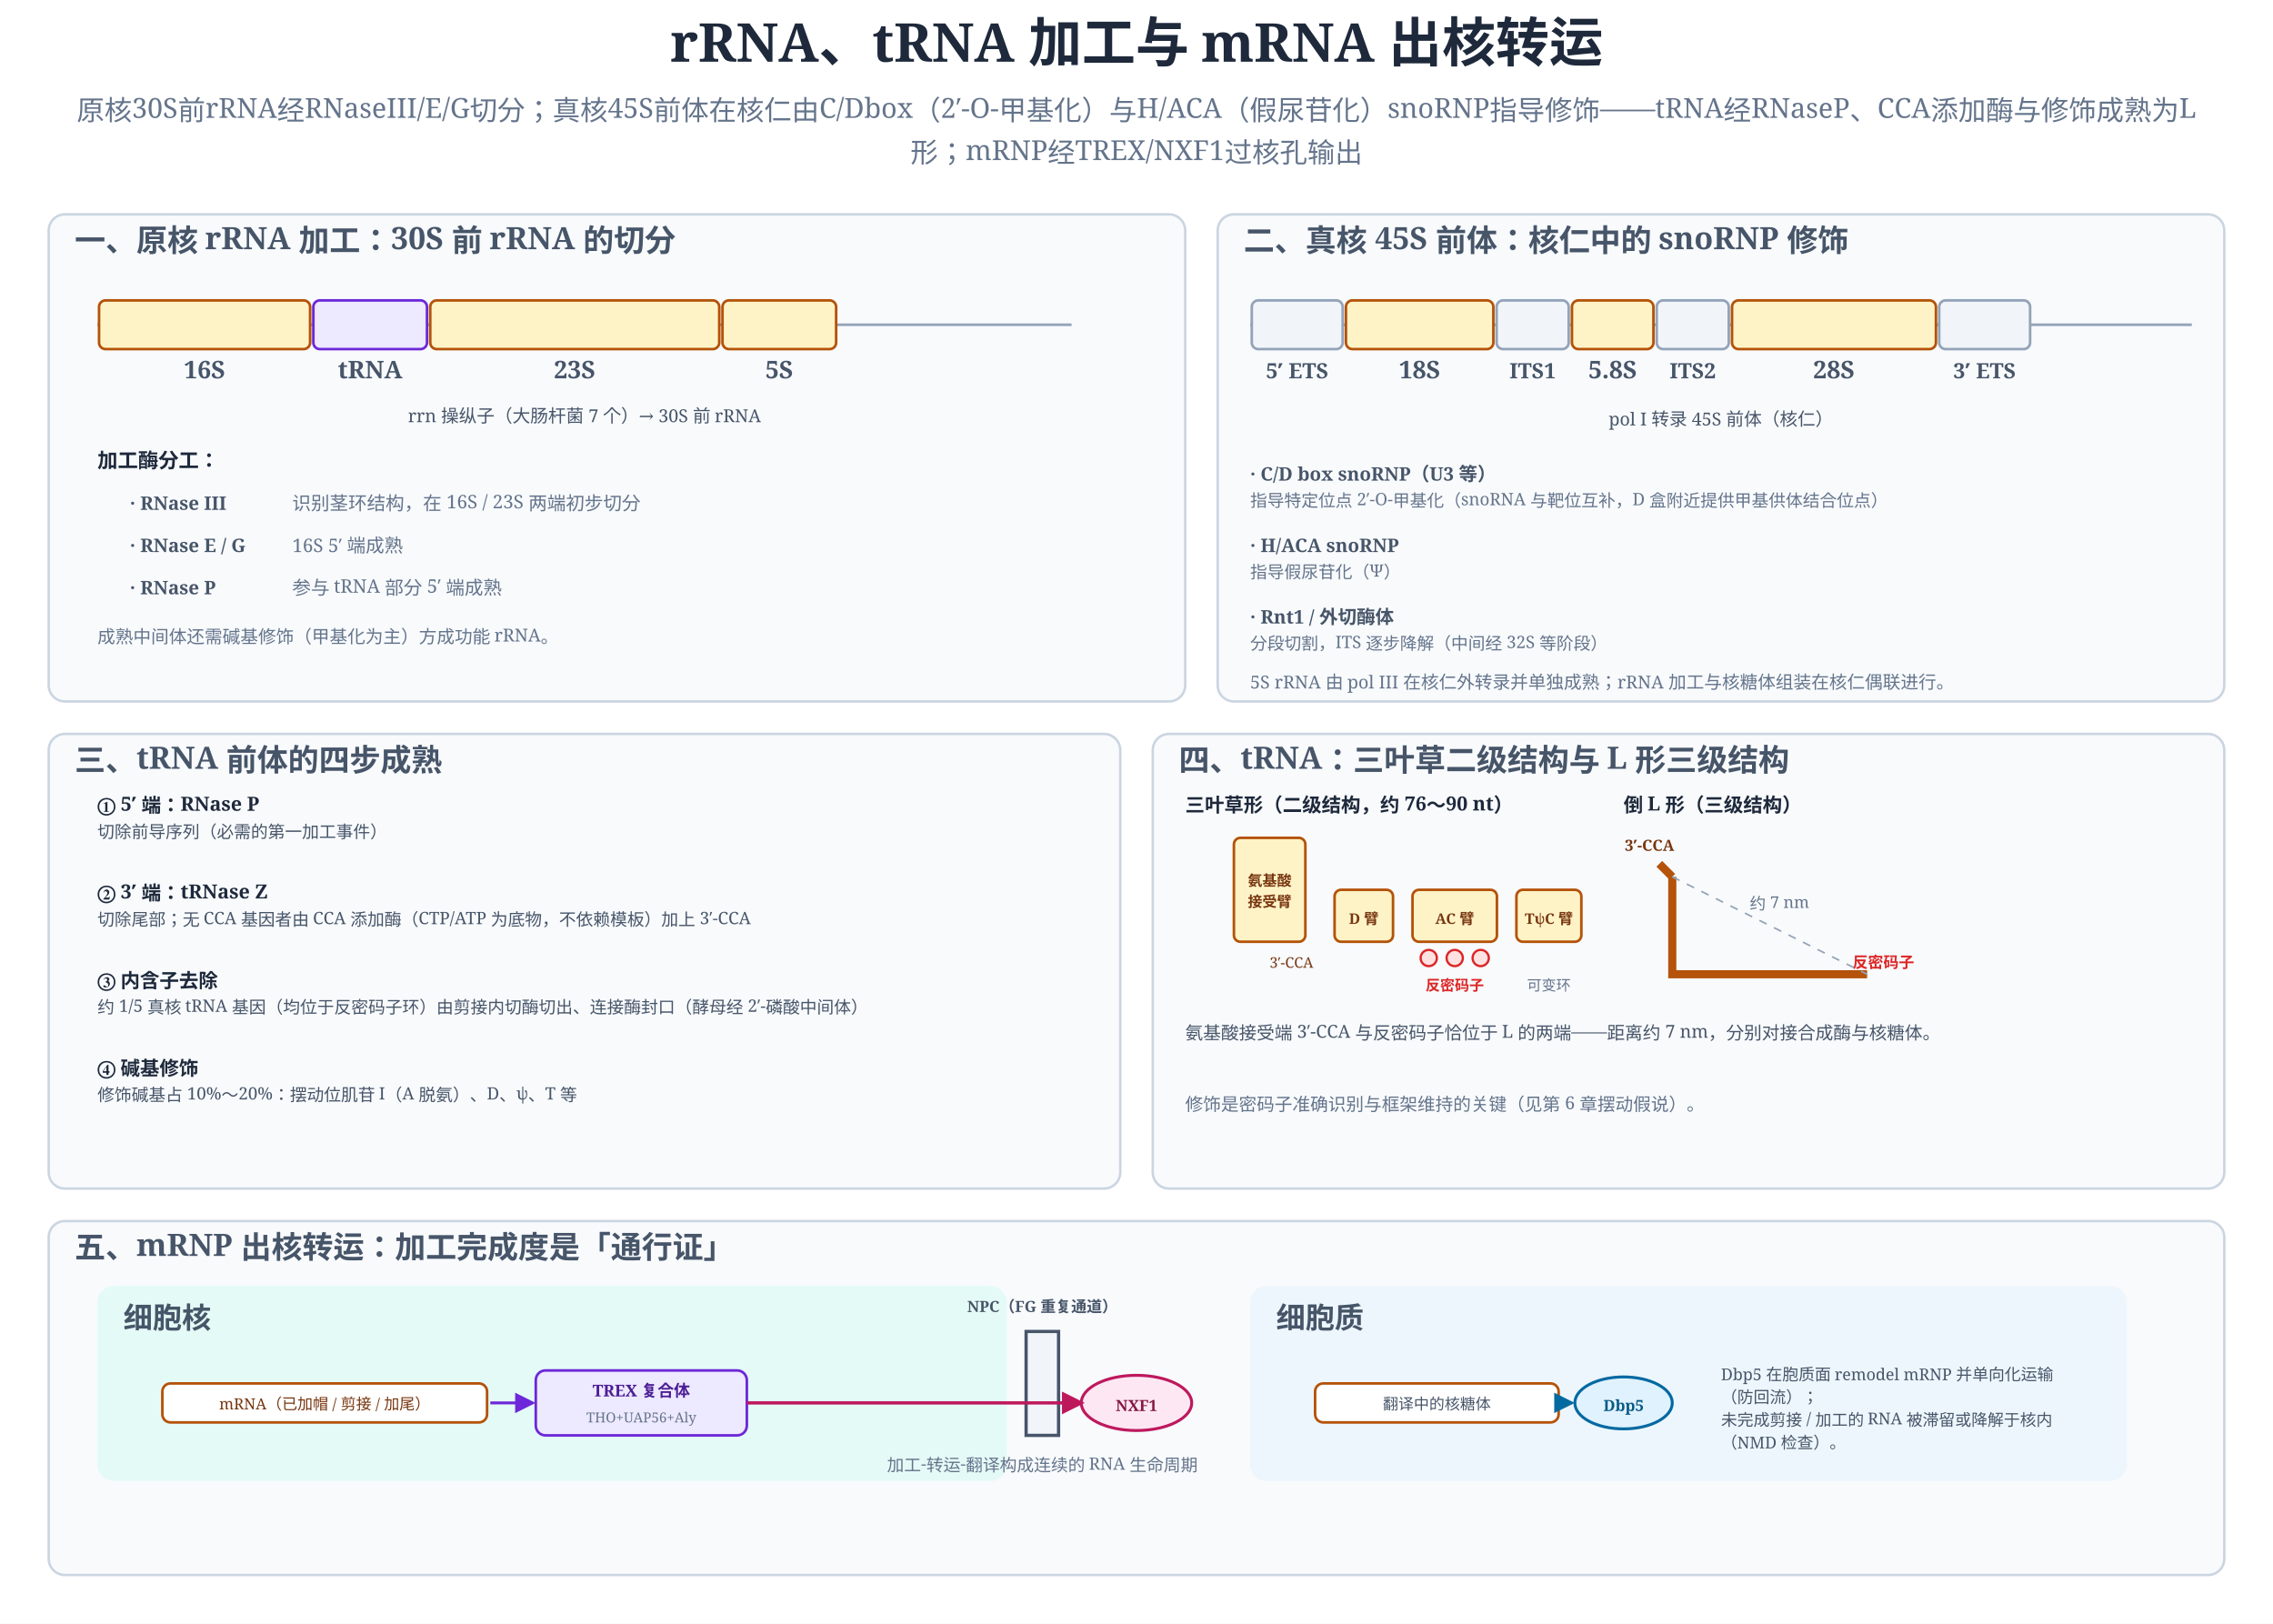
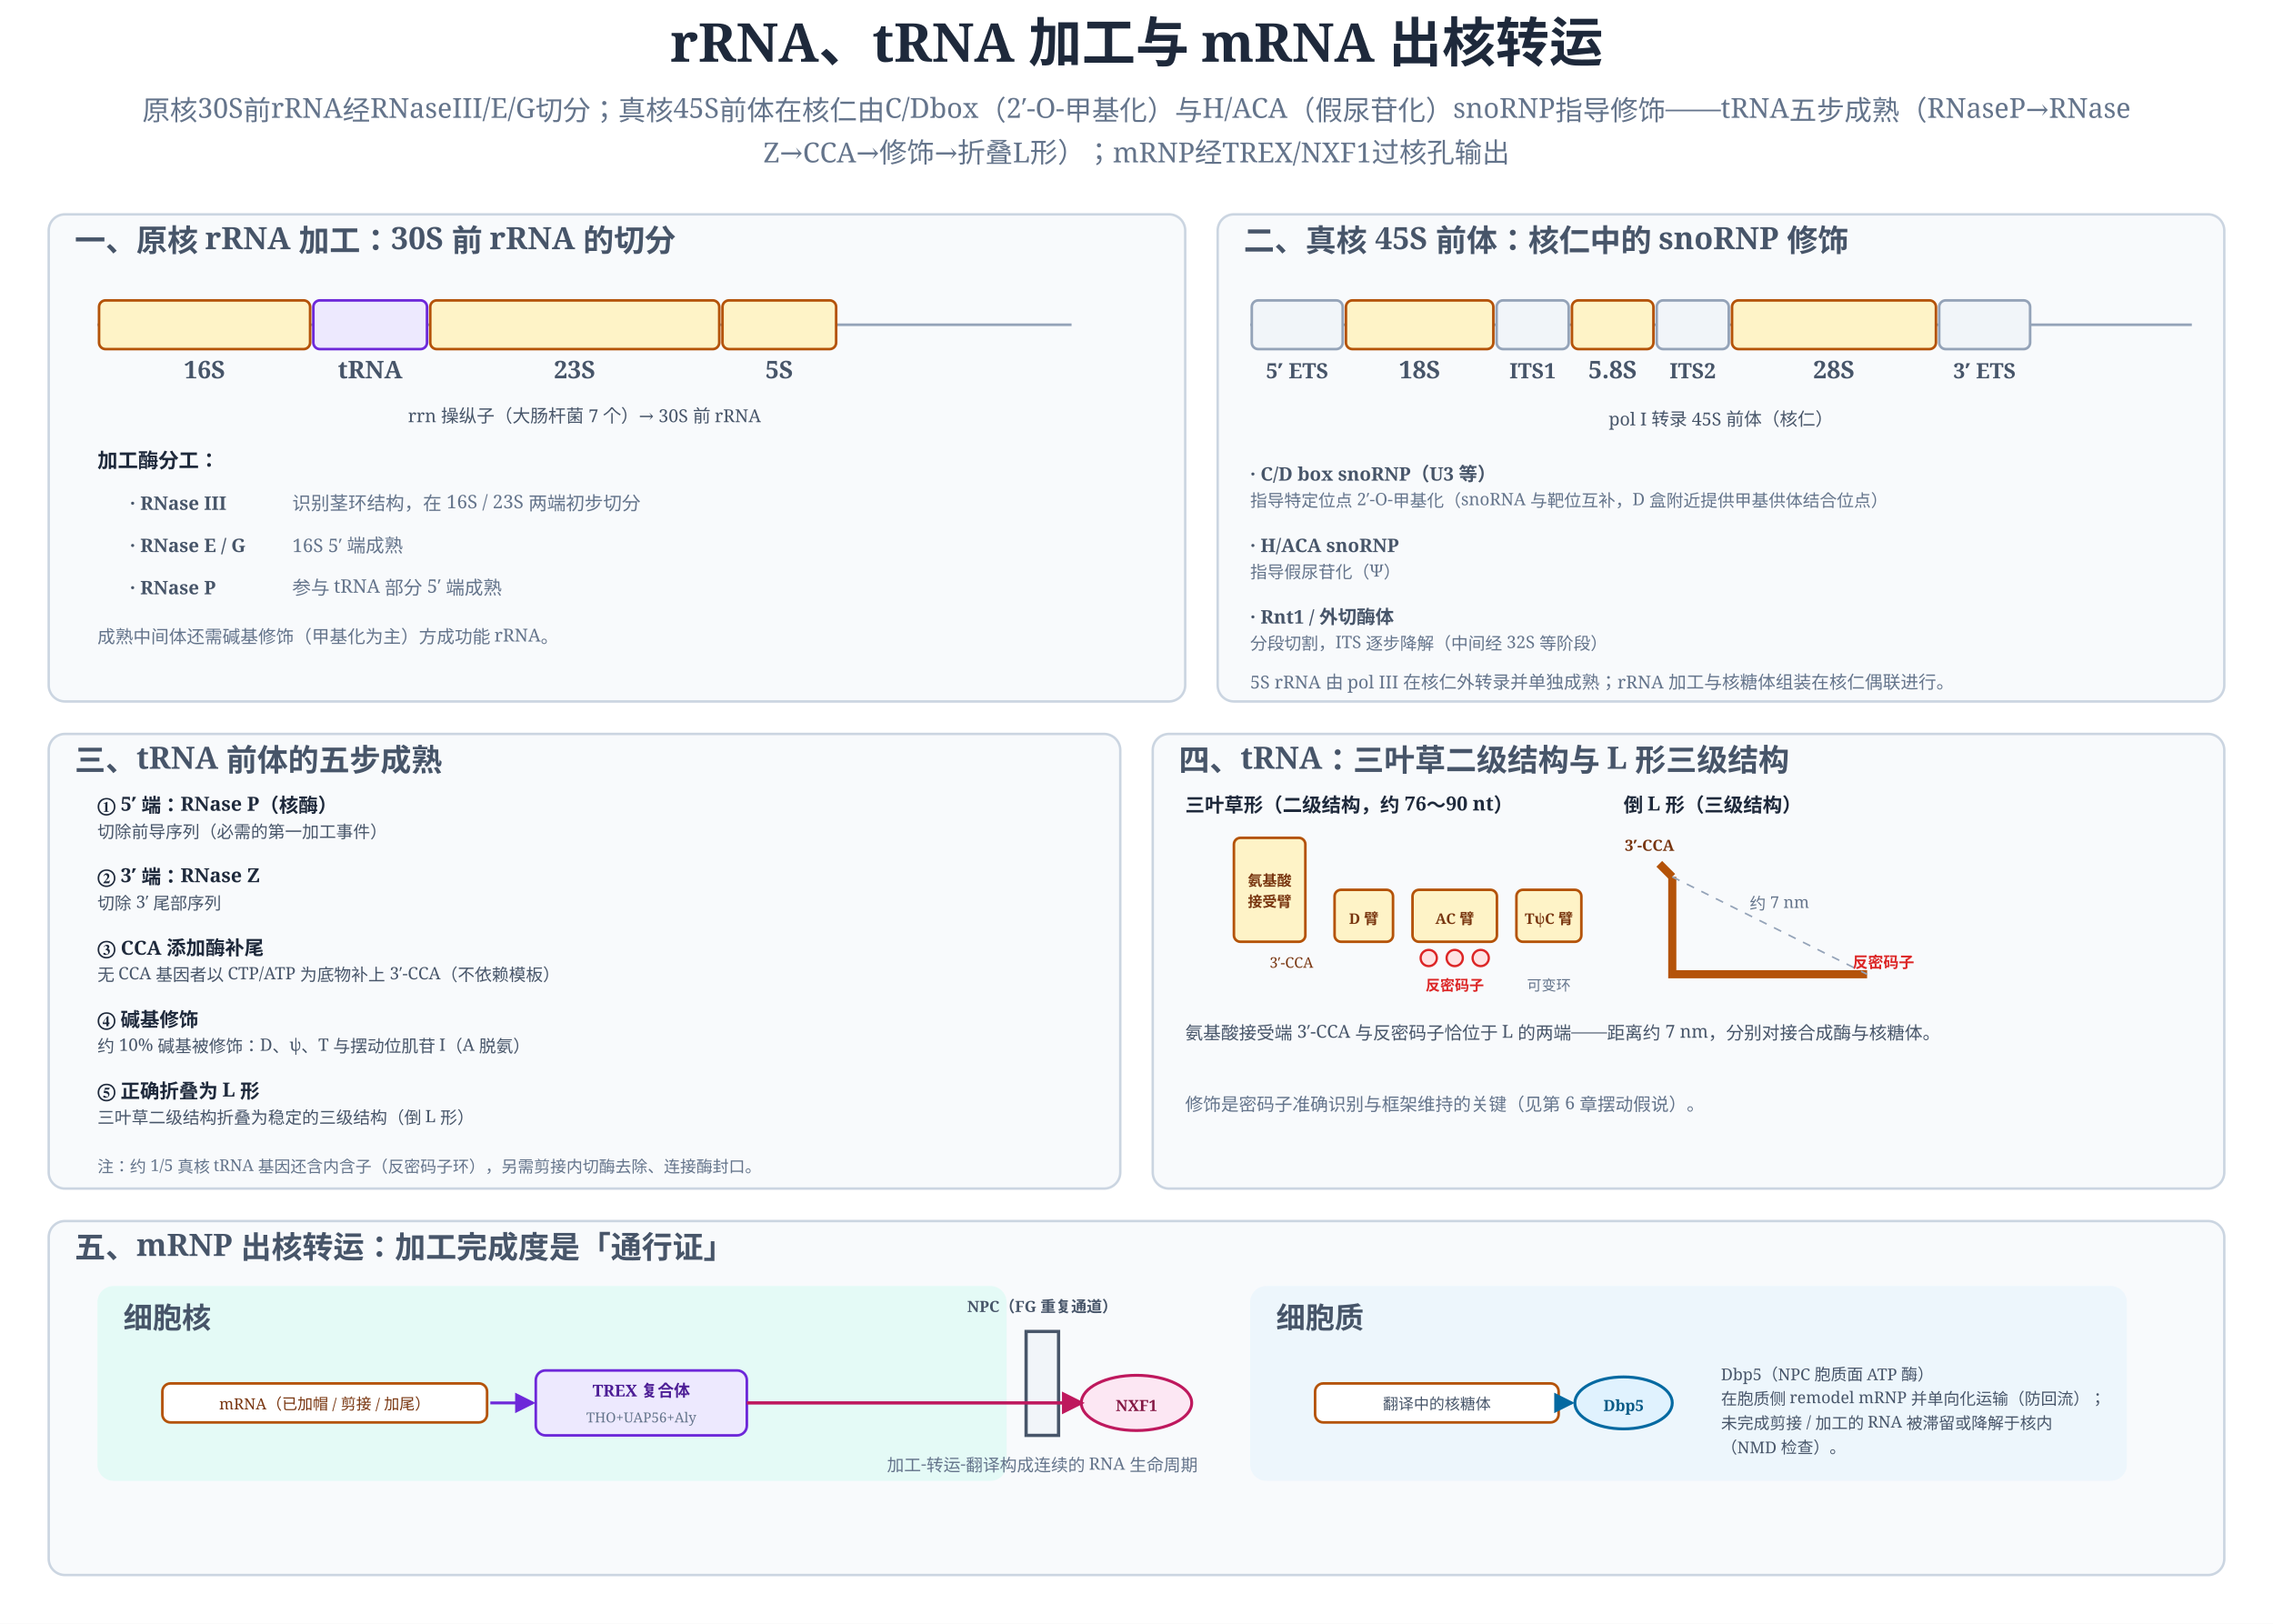
<svg xmlns="http://www.w3.org/2000/svg" width="1400" height="1000" viewBox="0 0 1400 1000" font-family="Noto Serif SC, LXGW WenKai, Songti SC, serif">
  <defs>
    <marker id="arr-ink" viewBox="0 0 10 10" refX="8.5" refY="5" markerWidth="7" markerHeight="7" orient="auto-start-reverse">
      <path d="M0,0 L10,5 L0,10 z" fill="#334155" />
    </marker>
    <marker id="arr-dna" viewBox="0 0 10 10" refX="8.5" refY="5" markerWidth="7" markerHeight="7" orient="auto-start-reverse">
      <path d="M0,0 L10,5 L0,10 z" fill="#0f766e" />
    </marker>
    <marker id="arr-rna" viewBox="0 0 10 10" refX="8.5" refY="5" markerWidth="7" markerHeight="7" orient="auto-start-reverse">
      <path d="M0,0 L10,5 L0,10 z" fill="#b45309" />
    </marker>
    <marker id="arr-pro" viewBox="0 0 10 10" refX="8.5" refY="5" markerWidth="7" markerHeight="7" orient="auto-start-reverse">
      <path d="M0,0 L10,5 L0,10 z" fill="#6d28d9" />
    </marker>
    <marker id="arr-enz" viewBox="0 0 10 10" refX="8.5" refY="5" markerWidth="7" markerHeight="7" orient="auto-start-reverse">
      <path d="M0,0 L10,5 L0,10 z" fill="#be185d" />
    </marker>
    <marker id="arr-acc" viewBox="0 0 10 10" refX="8.5" refY="5" markerWidth="7" markerHeight="7" orient="auto-start-reverse">
      <path d="M0,0 L10,5 L0,10 z" fill="#0369a1" />
    </marker>
    <marker id="arr-ok" viewBox="0 0 10 10" refX="8.5" refY="5" markerWidth="7" markerHeight="7" orient="auto-start-reverse">
      <path d="M0,0 L10,5 L0,10 z" fill="#059669" />
    </marker>
    <marker id="arr-warn" viewBox="0 0 10 10" refX="8.5" refY="5" markerWidth="7" markerHeight="7" orient="auto-start-reverse">
      <path d="M0,0 L10,5 L0,10 z" fill="#b45309" />
    </marker>
    <marker id="arr-bad" viewBox="0 0 10 10" refX="8.5" refY="5" markerWidth="7" markerHeight="7" orient="auto-start-reverse">
      <path d="M0,0 L10,5 L0,10 z" fill="#dc2626" />
    </marker>
    <marker id="arr-mute" viewBox="0 0 10 10" refX="8.5" refY="5" markerWidth="7" markerHeight="7" orient="auto-start-reverse">
      <path d="M0,0 L10,5 L0,10 z" fill="#94a3b8" />
    </marker>
  </defs>
  <rect x="0" y="0" width="1400" height="1000" fill="#ffffff" />
  <text x="700" y="38" text-anchor="middle" font-size="33" font-weight="700" fill="#1e293b">rRNA、tRNA 加工与 mRNA 出核转运</text>
-   <text x="700" y="74" text-anchor="middle" font-size="17" fill="#64748b">原核30S前rRNA经RNaseIII/E/G切分；真核45S前体在核仁由C/Dbox（2′-O-甲基化）与H/ACA（假尿苷化）snoRNP指导修饰——tRNA经RNaseP、CCA添加酶与修饰成熟为L</text>
-   <text x="700" y="100" text-anchor="middle" font-size="17" fill="#64748b">形；mRNP经TREX/NXF1过核孔输出</text>
+   <text x="700" y="74" text-anchor="middle" font-size="17" fill="#64748b">原核30S前rRNA经RNaseIII/E/G切分；真核45S前体在核仁由C/Dbox（2′-O-甲基化）与H/ACA（假尿苷化）snoRNP指导修饰——tRNA五步成熟（RNaseP→RNase</text>
+   <text x="700" y="100" text-anchor="middle" font-size="17" fill="#64748b">Z→CCA→修饰→折叠L形）；mRNP经TREX/NXF1过核孔输出</text>
  <rect x="30" y="132" width="700" height="300" rx="10" fill="#f8fafc" stroke="#cbd5e1" stroke-width="1.5" />
  <text x="46" y="154.84" font-size="19" fill="#475569" font-weight="700">一、原核 rRNA 加工：30S 前 rRNA 的切分</text>
  <line x1="60" y1="200" x2="660" y2="200" stroke="#94a3b8" stroke-width="1.6" />
  <rect x="61" y="185" width="130" height="30" rx="4" fill="#fef3c7" stroke="#b45309" stroke-width="1.6" />
  <text x="126" y="233" font-size="15" fill="#475569" text-anchor="middle" font-weight="600">16S</text>
  <rect x="193" y="185" width="70" height="30" rx="4" fill="#ede9fe" stroke="#6d28d9" stroke-width="1.6" />
  <text x="228" y="233" font-size="15" fill="#475569" text-anchor="middle" font-weight="600">tRNA</text>
  <rect x="265" y="185" width="178" height="30" rx="4" fill="#fef3c7" stroke="#b45309" stroke-width="1.6" />
  <text x="354" y="233" font-size="15" fill="#475569" text-anchor="middle" font-weight="600">23S</text>
  <rect x="445" y="185" width="70" height="30" rx="4" fill="#fef3c7" stroke="#b45309" stroke-width="1.6" />
  <text x="480" y="233" font-size="15" fill="#475569" text-anchor="middle" font-weight="600">5S</text>
  <text x="360" y="260" font-size="11" fill="#475569" text-anchor="middle">rrn 操纵子（大肠杆菌 7 个）→ 30S 前 rRNA</text>
  <text x="60" y="288" font-size="12.5" fill="#1e293b" font-weight="700">加工酶分工：</text>
  <text x="80" y="314" font-size="11.5" fill="#475569" font-weight="600">· RNase III</text>
  <text x="180" y="314" font-size="11.5" fill="#64748b">识别茎环结构，在 16S / 23S 两端初步切分</text>
  <text x="80" y="340" font-size="11.5" fill="#475569" font-weight="600">· RNase E / G</text>
  <text x="180" y="340" font-size="11.5" fill="#64748b">16S 5′ 端成熟</text>
  <text x="80" y="366" font-size="11.5" fill="#475569" font-weight="600">· RNase P</text>
  <text x="180" y="366" font-size="11.5" fill="#64748b">参与 tRNA 部分 5′ 端成熟</text>
  <text x="60" y="396" font-size="11" fill="#64748b">成熟中间体还需碱基修饰（甲基化为主）方成功能 rRNA。</text>
  <rect x="750" y="132" width="620" height="300" rx="10" fill="#f8fafc" stroke="#cbd5e1" stroke-width="1.5" />
  <text x="766" y="154.84" font-size="19" fill="#475569" font-weight="700">二、真核 45S 前体：核仁中的 snoRNP 修饰</text>
  <line x1="770" y1="200" x2="1350" y2="200" stroke="#94a3b8" stroke-width="1.6" />
  <rect x="771" y="185" width="56" height="30" rx="4" fill="#f1f5f9" stroke="#94a3b8" stroke-width="1.6" />
  <text x="799" y="233" font-size="13" fill="#475569" text-anchor="middle" font-weight="600">5′ ETS</text>
  <rect x="829" y="185" width="90.8" height="30" rx="4" fill="#fef3c7" stroke="#b45309" stroke-width="1.6" />
  <text x="874.4" y="233" font-size="15" fill="#475569" text-anchor="middle" font-weight="600">18S</text>
  <rect x="921.8" y="185" width="44.4" height="30" rx="4" fill="#f1f5f9" stroke="#94a3b8" stroke-width="1.6" />
  <text x="944" y="233" font-size="13" fill="#475569" text-anchor="middle" font-weight="600">ITS1</text>
  <rect x="968.2" y="185" width="50.2" height="30" rx="4" fill="#fef3c7" stroke="#b45309" stroke-width="1.6" />
  <text x="993.3" y="233" font-size="15" fill="#475569" text-anchor="middle" font-weight="600">5.8S</text>
  <rect x="1020.4" y="185" width="44.4" height="30" rx="4" fill="#f1f5f9" stroke="#94a3b8" stroke-width="1.6" />
  <text x="1042.6" y="233" font-size="13" fill="#475569" text-anchor="middle" font-weight="600">ITS2</text>
  <rect x="1066.8" y="185" width="125.6" height="30" rx="4" fill="#fef3c7" stroke="#b45309" stroke-width="1.6" />
  <text x="1129.6" y="233" font-size="15" fill="#475569" text-anchor="middle" font-weight="600">28S</text>
  <rect x="1194.4" y="185" width="56" height="30" rx="4" fill="#f1f5f9" stroke="#94a3b8" stroke-width="1.6" />
  <text x="1222.4" y="233" font-size="13" fill="#475569" text-anchor="middle" font-weight="600">3′ ETS</text>
  <text x="1060" y="262" font-size="11" fill="#475569" text-anchor="middle">pol I 转录 45S 前体（核仁）</text>
  <text x="770" y="296" font-size="11.5" fill="#475569" font-weight="600">· C/D box snoRNP（U3 等）</text>
  <text x="770" y="312" font-size="10.5" fill="#64748b">指导特定位点 2′-O-甲基化（snoRNA 与靶位互补，D 盒附近提供甲基供体结合位点）</text>
  <text x="770" y="340" font-size="11.5" fill="#475569" font-weight="600">· H/ACA snoRNP</text>
  <text x="770" y="356" font-size="10.5" fill="#64748b">指导假尿苷化（Ψ）</text>
  <text x="770" y="384" font-size="11.5" fill="#475569" font-weight="600">· Rnt1 / 外切酶体</text>
  <text x="770" y="400" font-size="10.5" fill="#64748b">分段切割，ITS 逐步降解（中间经 32S 等阶段）</text>
  <text x="770" y="424" font-size="11" fill="#64748b">5S rRNA 由 pol III 在核仁外转录并单独成熟；rRNA 加工与核糖体组装在核仁偶联进行。</text>
  <rect x="30" y="452" width="660" height="280" rx="10" fill="#f8fafc" stroke="#cbd5e1" stroke-width="1.5" />
-   <text x="46" y="474.84" font-size="19" fill="#475569" font-weight="700">三、tRNA 前体的四步成熟</text>
-   <text x="60" y="500" font-size="12" fill="#1e293b" font-weight="700">① 5′ 端：RNase P</text>
+   <text x="46" y="474.84" font-size="19" fill="#475569" font-weight="700">三、tRNA 前体的五步成熟</text>
+   <text x="60" y="500" font-size="12" fill="#1e293b" font-weight="700">① 5′ 端：RNase P（核酶）</text>
  <text x="60" y="516" font-size="10.5" fill="#475569">切除前导序列（必需的第一加工事件）</text>
-   <text x="60" y="554" font-size="12" fill="#1e293b" font-weight="700">② 3′ 端：tRNase Z</text>
-   <text x="60" y="570" font-size="10.5" fill="#475569">切除尾部；无 CCA 基因者由 CCA 添加酶（CTP/ATP 为底物，不依赖模板）加上 3′-CCA</text>
-   <text x="60" y="608" font-size="12" fill="#1e293b" font-weight="700">③ 内含子去除</text>
-   <text x="60" y="624" font-size="10.5" fill="#475569">约 1/5 真核 tRNA 基因（均位于反密码子环）由剪接内切酶切出、连接酶封口（酵母经 2′-磷酸中间体）</text>
-   <text x="60" y="662" font-size="12" fill="#1e293b" font-weight="700">④ 碱基修饰</text>
-   <text x="60" y="678" font-size="10.5" fill="#475569">修饰碱基占 10%～20%：摆动位肌苷 I（A 脱氨）、D、ψ、T 等</text>
+   <text x="60" y="544" font-size="12" fill="#1e293b" font-weight="700">② 3′ 端：RNase Z</text>
+   <text x="60" y="560" font-size="10.5" fill="#475569">切除 3′ 尾部序列</text>
+   <text x="60" y="588" font-size="12" fill="#1e293b" font-weight="700">③ CCA 添加酶补尾</text>
+   <text x="60" y="604" font-size="10.5" fill="#475569">无 CCA 基因者以 CTP/ATP 为底物补上 3′-CCA（不依赖模板）</text>
+   <text x="60" y="632" font-size="12" fill="#1e293b" font-weight="700">④ 碱基修饰</text>
+   <text x="60" y="648" font-size="10.5" fill="#475569">约 10% 碱基被修饰：D、ψ、T 与摆动位肌苷 I（A 脱氨）</text>
+   <text x="60" y="676" font-size="12" fill="#1e293b" font-weight="700">⑤ 正确折叠为 L 形</text>
+   <text x="60" y="692" font-size="10.5" fill="#475569">三叶草二级结构折叠为稳定的三级结构（倒 L 形）</text>
+   <text x="60" y="722" font-size="10" fill="#64748b">注：约 1/5 真核 tRNA 基因还含内含子（反密码子环），另需剪接内切酶去除、连接酶封口。</text>
  <rect x="710" y="452" width="660" height="280" rx="10" fill="#f8fafc" stroke="#cbd5e1" stroke-width="1.5" />
  <text x="726" y="474.84" font-size="19" fill="#475569" font-weight="700">四、tRNA：三叶草二级结构与 L 形三级结构</text>
  <text x="730" y="500" font-size="12" fill="#1e293b" font-weight="700">三叶草形（二级结构，约 76～90 nt）</text>
  <rect x="760" y="516" width="44" height="64" rx="4" fill="#fef3c7" stroke="#b45309" stroke-width="1.6" />
  <text x="782" y="545.5" font-size="9" fill="#78350f" text-anchor="middle" font-weight="700">氨基酸</text>
  <text x="782" y="558.5" font-size="9" fill="#78350f" text-anchor="middle" font-weight="700">接受臂</text>
  <text x="782" y="596" font-size="9" fill="#78350f">3′-CCA</text>
  <rect x="822" y="548" width="36" height="32" rx="4" fill="#fef3c7" stroke="#b45309" stroke-width="1.6" />
  <text x="840" y="569" font-size="9" fill="#78350f" text-anchor="middle" font-weight="700">D 臂</text>
  <rect x="870" y="548" width="52" height="32" rx="4" fill="#fef3c7" stroke="#b45309" stroke-width="1.6" />
  <text x="896" y="569" font-size="9" fill="#78350f" text-anchor="middle" font-weight="700">AC 臂</text>
  <rect x="934" y="548" width="40" height="32" rx="4" fill="#fef3c7" stroke="#b45309" stroke-width="1.6" />
  <text x="954" y="569" font-size="9" fill="#78350f" text-anchor="middle" font-weight="700">TψC 臂</text>
  <circle cx="880" cy="590" r="5" fill="#fee2e2" stroke="#dc2626" stroke-width="1.4" />
  <circle cx="896" cy="590" r="5" fill="#fee2e2" stroke="#dc2626" stroke-width="1.4" />
  <circle cx="912" cy="590" r="5" fill="#fee2e2" stroke="#dc2626" stroke-width="1.4" />
  <text x="896" y="610" font-size="9" fill="#dc2626" text-anchor="middle" font-weight="700">反密码子</text>
  <text x="954" y="610" font-size="9" fill="#64748b" text-anchor="middle">可变环</text>
  <text x="1000" y="500" font-size="12" fill="#1e293b" font-weight="700">倒 L 形（三级结构）</text>
  <polyline points="1030,540 1030,600 1150,600" fill="none" stroke="#b45309" stroke-width="5" />
  <line x1="1030" y1="540" x2="1022" y2="532" stroke="#b45309" stroke-width="5" />
  <text x="1016" y="524" font-size="9.5" fill="#78350f" text-anchor="middle" font-weight="700">3′-CCA</text>
  <text x="1160" y="596" font-size="9.5" fill="#dc2626" text-anchor="middle" font-weight="700">反密码子</text>
  <line x1="1030" y1="540" x2="1150" y2="600" stroke="#94a3b8" stroke-width="1" stroke-dasharray="5 5" />
  <text x="1096" y="560" font-size="10" fill="#64748b" text-anchor="middle">约 7 nm</text>
  <text x="730" y="640" font-size="11" fill="#475569">氨基酸接受端 3′-CCA 与反密码子恰位于 L 的两端——距离约 7 nm，分别对接合成酶与核糖体。</text>
  <text x="730" y="684" font-size="11" fill="#64748b">修饰是密码子准确识别与框架维持的关键（见第 6 章摆动假说）。</text>
  <rect x="30" y="752" width="1340" height="218" rx="10" fill="#f8fafc" stroke="#cbd5e1" stroke-width="1.5" />
  <text x="46" y="774.84" font-size="19" fill="#475569" font-weight="700">五、mRNP 出核转运：加工完成度是「通行证」</text>
  <rect x="60" y="792" width="560" height="120" rx="10" fill="#ccfbf1" fill-opacity="0.45" />
  <text x="76" y="818" font-size="18" fill="#475569" font-weight="700">细胞核</text>
  <rect x="770" y="792" width="540" height="120" rx="10" fill="#e0f2fe" fill-opacity="0.45" />
  <text x="786" y="818" font-size="18" fill="#475569" font-weight="700">细胞质</text>
  <rect x="100" y="852" width="200" height="24" rx="5" fill="#ffffff" stroke="#b45309" stroke-width="1.6" />
  <text x="200" y="868" font-size="9.5" fill="#78350f" text-anchor="middle">mRNA（已加帽 / 剪接 / 加尾）</text>
  <rect x="330" y="844" width="130" height="40" rx="6" fill="#ede9fe" stroke="#6d28d9" stroke-width="1.6" />
  <text x="395" y="860" font-size="10" fill="#4c1d95" text-anchor="middle" font-weight="700">TREX 复合体</text>
  <text x="395" y="876" font-size="8.5" fill="#64748b" text-anchor="middle">THO+UAP56+Aly</text>
  <line x1="302" y1="864" x2="328" y2="864" stroke="#6d28d9" stroke-width="1.8" marker-end="url(#arr-pro)" />
  <rect x="632" y="820" width="20" height="64" fill="#f1f5f9" stroke="#475569" stroke-width="2" />
  <text x="642" y="808" font-size="9.5" fill="#475569" text-anchor="middle" font-weight="700">NPC（FG 重复通道）</text>
  <ellipse cx="700" cy="864" rx="34" ry="17" fill="#fce7f3" stroke="#be185d" stroke-width="1.8" />
  <text x="700" y="869" font-size="9.5" fill="#831843" text-anchor="middle" font-weight="700">NXF1</text>
  <line x1="460" y1="864" x2="666" y2="864" stroke="#be185d" stroke-width="2" marker-end="url(#arr-enz)" />
  <rect x="810" y="852" width="150" height="24" rx="5" fill="#ffffff" stroke="#b45309" stroke-width="1.6" />
  <text x="885" y="868" font-size="9.5" fill="#475569" text-anchor="middle">翻译中的核糖体</text>
  <ellipse cx="1000" cy="864" rx="30" ry="16" fill="#e0f2fe" stroke="#0369a1" stroke-width="1.8" />
  <text x="1000" y="869" font-size="9.5" fill="#075985" text-anchor="middle" font-weight="700">Dbp5</text>
  <line x1="960" y1="864" x2="968" y2="864" stroke="#0369a1" stroke-width="1.8" marker-end="url(#arr-acc)" />
-   <text x="1060" y="850" font-size="10" fill="#475569">Dbp5 在胞质面 remodel mRNP 并单向化运输</text>
-   <text x="1060" y="864" font-size="10" fill="#475569">（防回流）；</text>
-   <text x="1060" y="878" font-size="10" fill="#475569">未完成剪接 / 加工的 RNA 被滞留或降解于核内</text>
-   <text x="1060" y="892" font-size="10" fill="#475569">（NMD 检查）。</text>
+   <text x="1060" y="850" font-size="10" fill="#475569">Dbp5（NPC 胞质面 ATP 酶）</text>
+   <text x="1060" y="865" font-size="10" fill="#475569">在胞质侧 remodel mRNP 并单向化运输（防回流）；</text>
+   <text x="1060" y="880" font-size="10" fill="#475569">未完成剪接 / 加工的 RNA 被滞留或降解于核内</text>
+   <text x="1060" y="895" font-size="10" fill="#475569">（NMD 检查）。</text>
  <text x="642" y="906" font-size="10.5" fill="#64748b" text-anchor="middle">加工-转运-翻译构成连续的 RNA 生命周期</text>
</svg>
